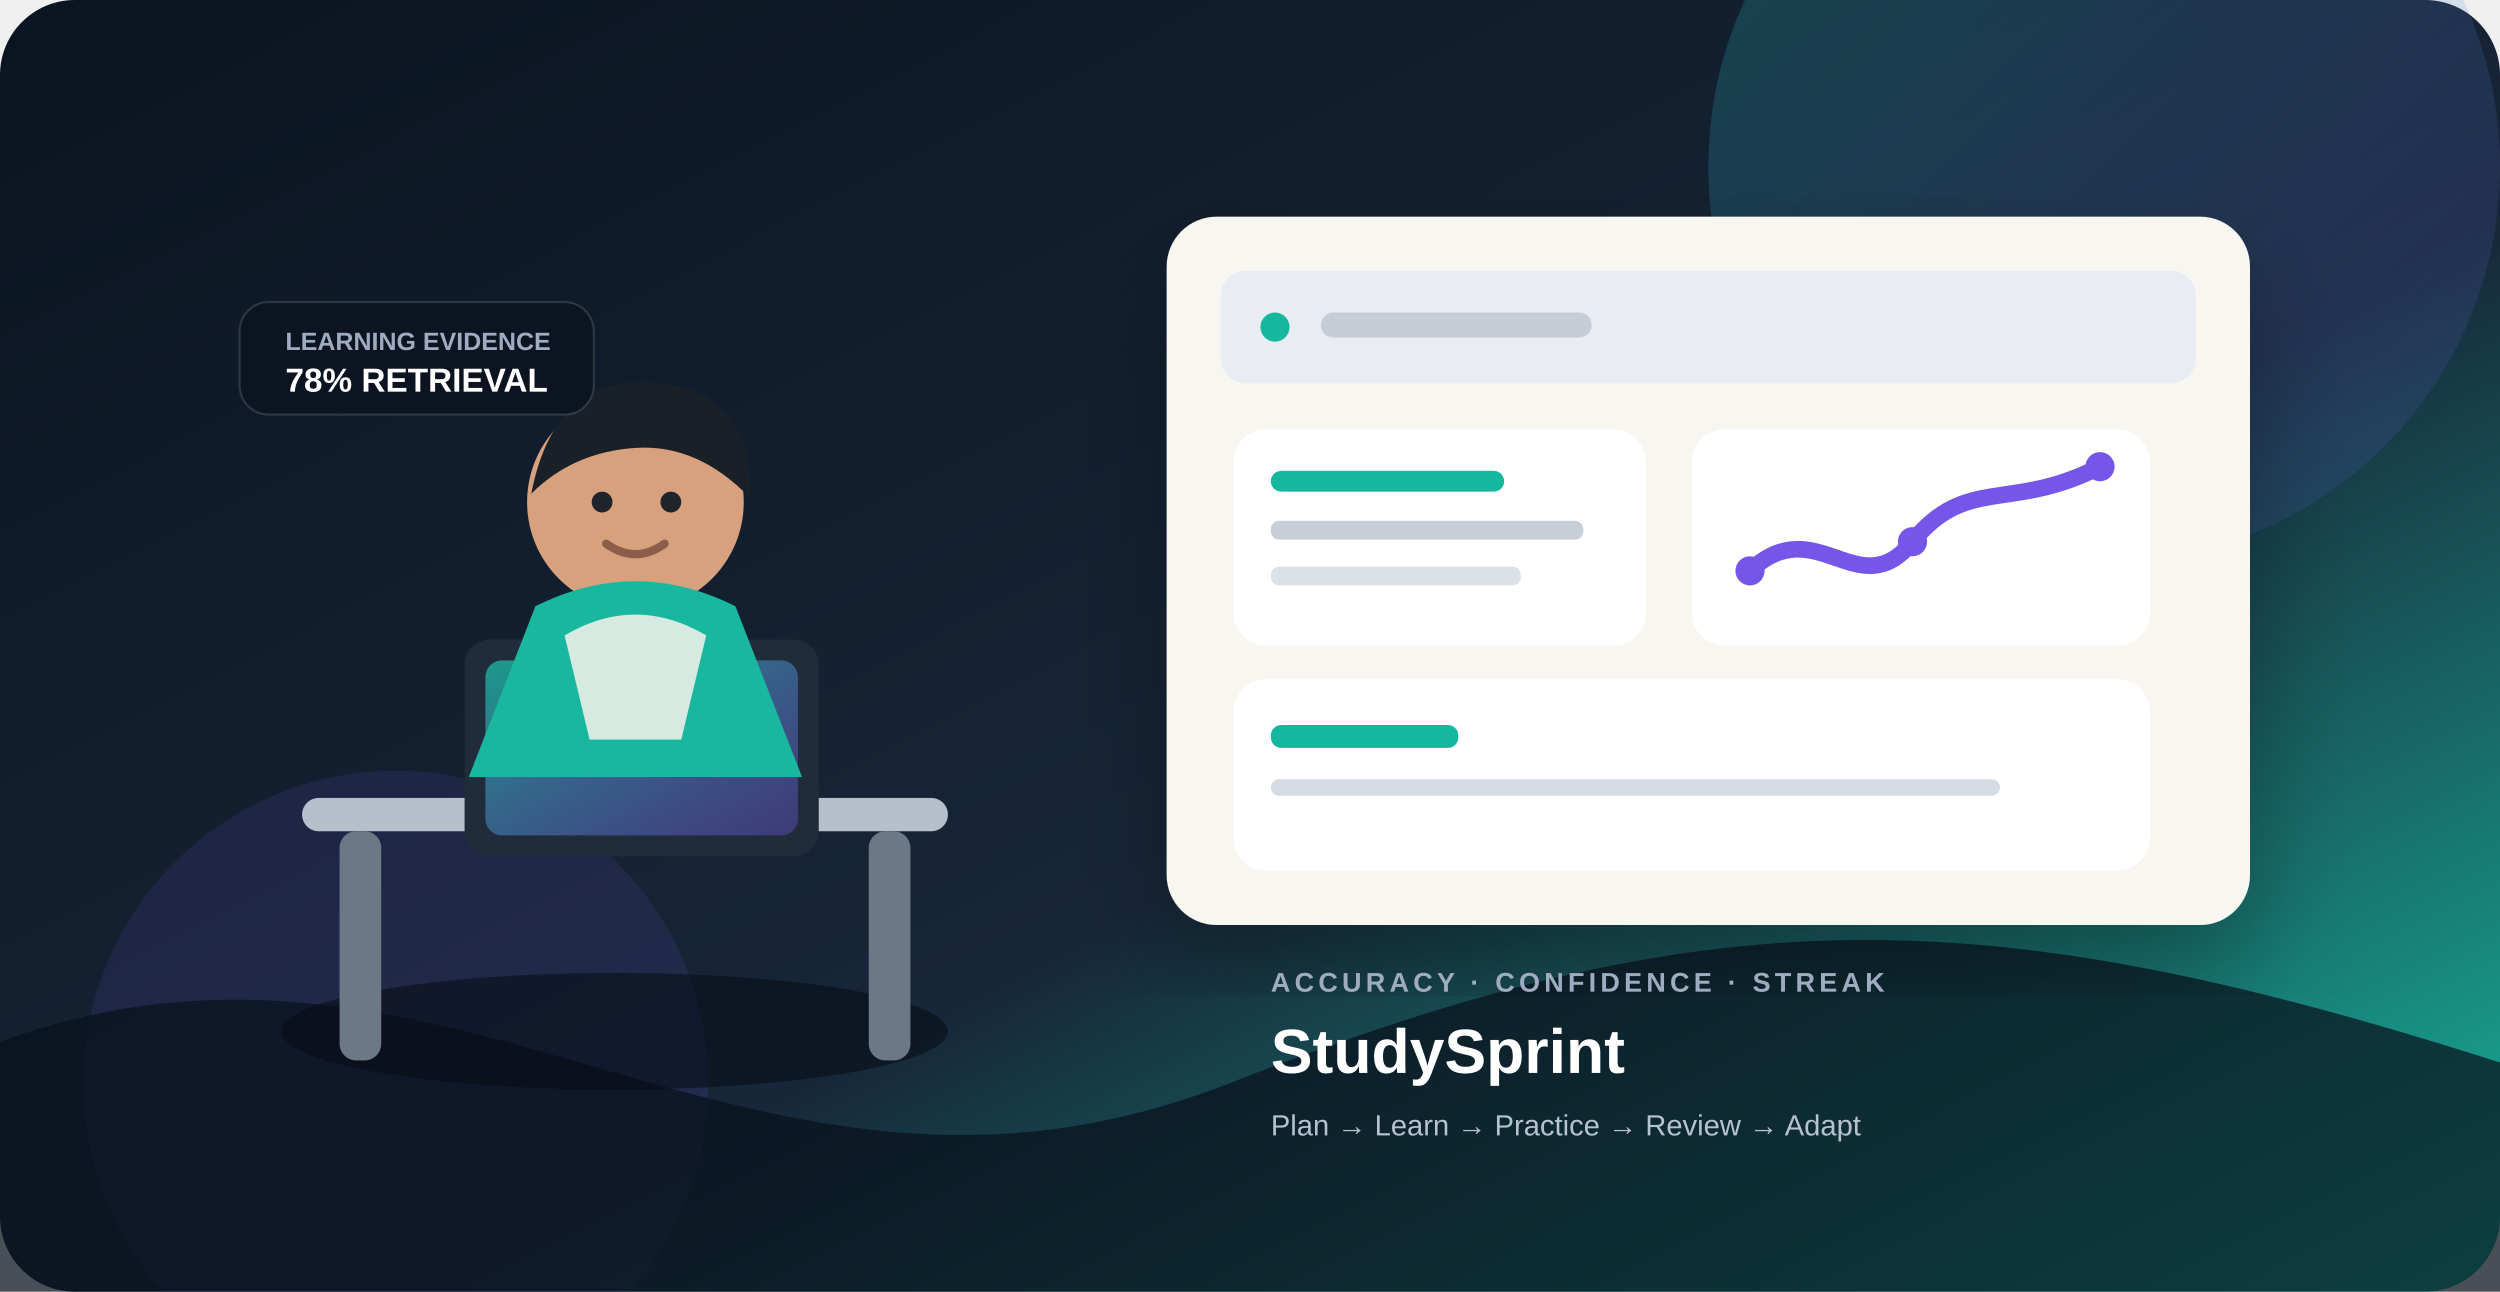
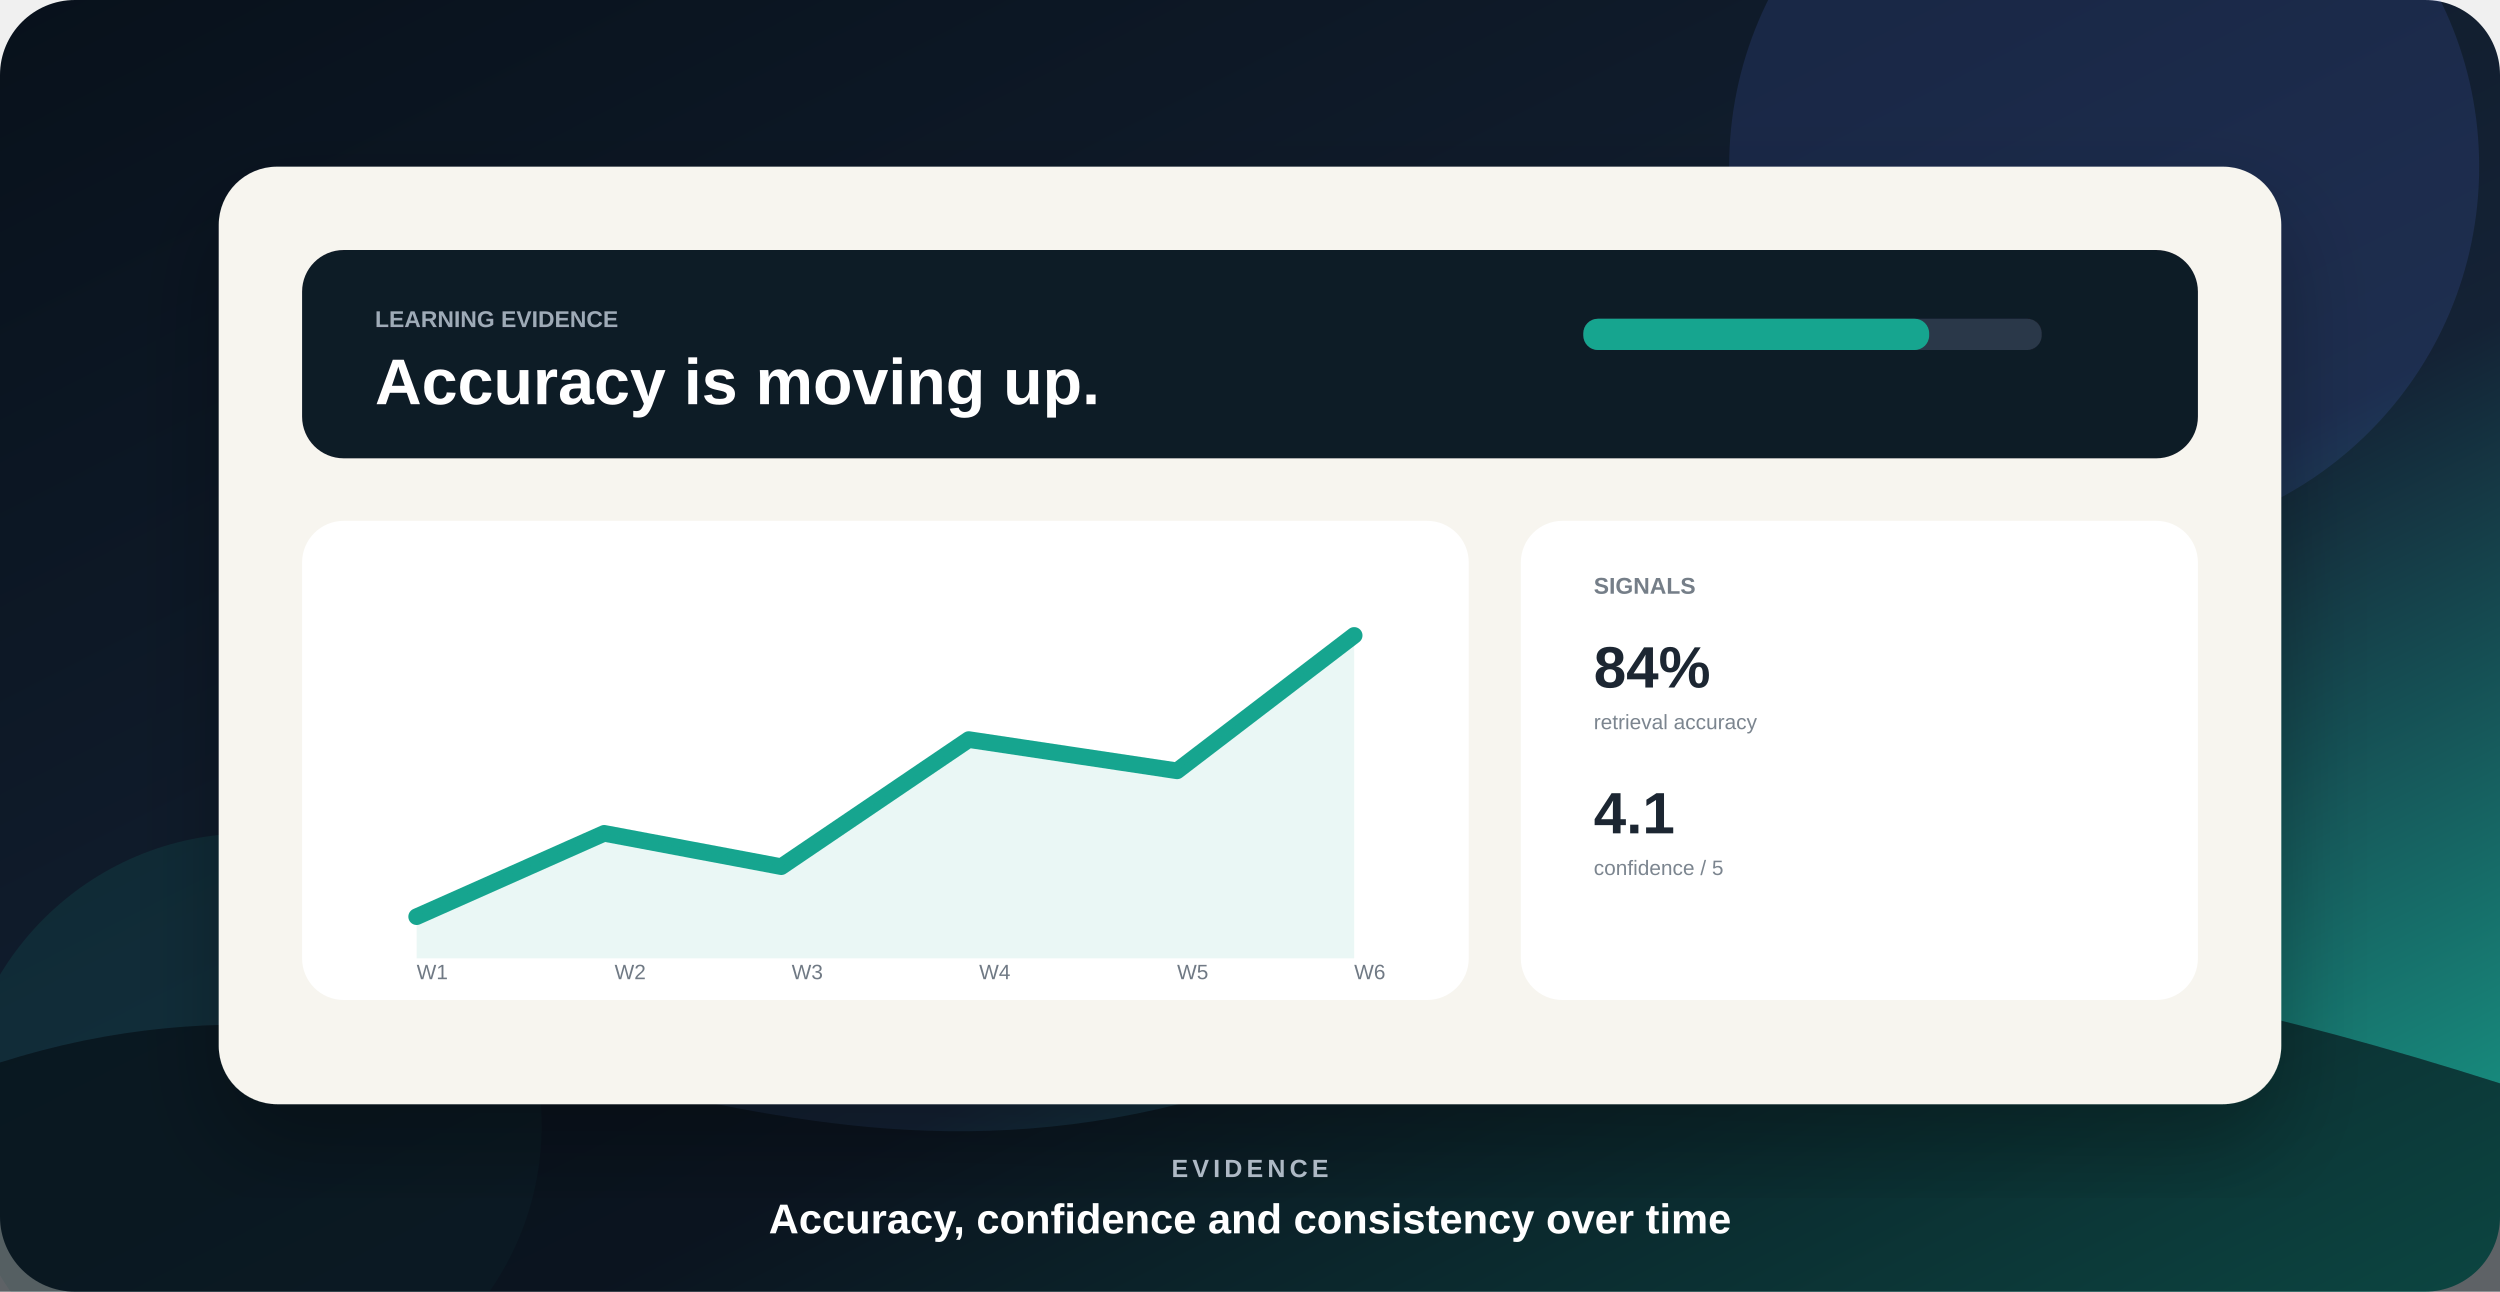
<svg xmlns="http://www.w3.org/2000/svg" viewBox="0 0 1200 620">
  <defs>
-     <linearGradient id="bg" x1="0" y1="0" x2="1" y2="1">
-       <stop stop-color="#0b1420" />
-       <stop offset=".58" stop-color="#172638" />
-       <stop offset="1" stop-color="#19b79f" />
+     <linearGradient id="g" x1="0" y1="0" x2="1" y2="1">
+       <stop stop-color="#08111b" />
+       <stop offset=".62" stop-color="#142235" />
+       <stop offset="1" stop-color="#18a58f" />
    </linearGradient>
-     <linearGradient id="glow" x1="0" y1="0" x2="1" y2="1">
-       <stop stop-color="#19b79f" stop-opacity=".8" />
-       <stop offset="1" stop-color="#7656e8" stop-opacity=".35" />
+     <linearGradient id="g2">
+       <stop stop-color="#18a58f" />
+       <stop offset="1" stop-color="#5f7cff" />
    </linearGradient>
-     <filter id="shadow">
-       <feDropShadow dx="0" dy="24" stdDeviation="24" flood-color="#000" flood-opacity=".28" />
+     <filter id="sh">
+       <feDropShadow dx="0" dy="22" stdDeviation="22" flood-opacity=".28" />
    </filter>
  </defs>
-   <rect width="1200" height="620" rx="36" fill="url(#bg)" />
-   <circle cx="1010" cy="80" r="190" fill="url(#glow)" opacity=".34" />
-   <circle cx="190" cy="520" r="150" fill="#7656e8" opacity=".12" />
-   <path d="M0 500 C220 420 360 610 590 520 S950 430 1200 510 V620 H0Z" fill="#08111c" opacity=".72" />
-   <g filter="url(#shadow)">
-     <rect x="560" y="104" width="520" height="340" rx="24" fill="#f8f6f0" />
-     <rect x="586" y="130" width="468" height="54" rx="12" fill="#e9edf3" />
-     <circle cx="612" cy="157" r="7" fill="#19b79f" />
-     <rect x="634" y="150" width="130" height="12" rx="6" fill="#c6cdd7" />
-     <rect x="592" y="206" width="198" height="104" rx="16" fill="#fff" />
-     <rect x="812" y="206" width="220" height="104" rx="16" fill="#fff" />
-     <rect x="592" y="326" width="440" height="92" rx="16" fill="#fff" />
-     <rect x="610" y="226" width="112" height="10" rx="5" fill="#19b79f" />
-     <rect x="610" y="250" width="150" height="9" rx="4" fill="#c8ced8" />
-     <rect x="610" y="272" width="120" height="9" rx="4" fill="#dce1e8" />
-     <path d="M840 274 C872 244 892 292 918 260 S965 246 1008 224" fill="none" stroke="#7656e8" stroke-width="8" stroke-linecap="round" />
-     <circle cx="840" cy="274" r="7" fill="#7656e8" />
-     <circle cx="918" cy="260" r="7" fill="#7656e8" />
-     <circle cx="1008" cy="224" r="7" fill="#7656e8" />
-     <rect x="610" y="348" width="90" height="11" rx="5" fill="#19b79f" />
-     <rect x="610" y="374" width="350" height="8" rx="4" fill="#d5dbe3" />
+   <rect width="1200" height="620" rx="36" fill="url(#g)" />
+   <circle cx="1010" cy="80" r="180" fill="#5f7cff" opacity=".13" />
+   <circle cx="120" cy="540" r="140" fill="#18a58f" opacity=".12" />
+   <path d="M0 510C220 440 360 600 600 520s380-70 600 0v100H0Z" fill="#050b12" opacity=".62" />
+   <g filter="url(#sh)">
+     <rect x="105" y="80" width="990" height="450" rx="28" fill="#f7f5ef" />
+     <rect x="145" y="120" width="910" height="100" rx="20" fill="#111b27" />
+     <text x="180" y="157" font-family="Arial" font-size="11" font-weight="700" fill="#9eabb7">LEARNING EVIDENCE</text>
+     <text x="180" y="194" font-family="Arial" font-size="31" font-weight="700" fill="#fff">Accuracy is moving up.</text>
+     <rect x="760" y="153" width="220" height="15" rx="7" fill="#2b3948" />
+     <rect x="760" y="153" width="166" height="15" rx="7" fill="#18a58f" />
+     <g transform="translate(145 250)">
+       <rect width="560" height="230" rx="20" fill="#fff" />
+       <path d="M55 190L145 150 230 166 320 105 420 120 505 55" fill="none" stroke="#18a58f" stroke-width="8" stroke-linecap="round" stroke-linejoin="round" />
+       <path d="M55 190L145 150 230 166 320 105 420 120 505 55V210H55Z" fill="#18a58f" opacity=".09" />
+       <g fill="#6f7984" font-family="Arial" font-size="10">
+         <text x="55" y="220">W1</text>
+         <text x="150" y="220">W2</text>
+         <text x="235" y="220">W3</text>
+         <text x="325" y="220">W4</text>
+         <text x="420" y="220">W5</text>
+         <text x="505" y="220">W6</text>
+       </g>
+     </g>
+     <rect x="730" y="250" width="325" height="230" rx="20" fill="#fff" />
+     <text x="765" y="285" font-family="Arial" font-size="11" font-weight="700" fill="#747e88">SIGNALS</text>
+     <text x="765" y="330" font-family="Arial" font-size="28" font-weight="700" fill="#1c2732">84%</text>
+     <text x="765" y="350" font-family="Arial" font-size="10" fill="#7b858f">retrieval accuracy</text>
+     <text x="765" y="400" font-family="Arial" font-size="28" font-weight="700" fill="#1c2732">4.1</text>
+     <text x="765" y="420" font-family="Arial" font-size="10" fill="#7b858f">confidence / 5</text>
  </g>
-   <g transform="translate(115 135)">
-     <ellipse cx="180" cy="360" rx="160" ry="28" fill="#050b12" opacity=".55" />
-     <rect x="30" y="248" width="310" height="16" rx="8" fill="#b7c0ca" />
-     <rect x="48" y="264" width="20" height="110" rx="8" fill="#6d7886" />
-     <rect x="302" y="264" width="20" height="110" rx="8" fill="#6d7886" />
-     <rect x="108" y="172" width="170" height="104" rx="12" fill="#202c3a" />
-     <rect x="118" y="182" width="150" height="84" rx="8" fill="url(#glow)" />
-     <circle cx="190" cy="106" r="52" fill="#d7a17d" />
-     <path d="M140 102 Q152 40 207 50 Q246 56 245 104 Q220 78 190 80 Q160 82 140 102Z" fill="#1a2028" />
-     <path d="M142 156 Q190 132 238 156 L270 238 H110Z" fill="#19b79f" />
-     <path d="M156 170 Q190 150 224 170 L212 220 H168Z" fill="#f7f3ec" opacity=".85" />
-     <circle cx="174" cy="106" r="5" fill="#20242b" />
-     <circle cx="207" cy="106" r="5" fill="#20242b" />
-     <path d="M176 126 Q190 136 204 126" fill="none" stroke="#8b5d4a" stroke-width="4" stroke-linecap="round" />
-     <rect x="0" y="10" width="170" height="54" rx="14" fill="#0b1420" stroke="#ffffff" stroke-opacity=".14" />
-     <text x="22" y="33" fill="#9eabc0" font-family="Arial" font-size="12" font-weight="700">LEARNING EVIDENCE</text>
-     <text x="22" y="53" fill="#fff" font-family="Arial" font-size="16" font-weight="700">78% RETRIEVAL</text>
-   </g>
-   <text x="610" y="476" fill="#9eabc0" font-family="Arial" font-size="13" font-weight="700" letter-spacing="2">ACCURACY · CONFIDENCE · STREAK</text>
-   <text x="610" y="515" fill="#fff" font-family="Arial" font-size="30" font-weight="700">StudySprint</text>
-   <text x="610" y="545" fill="#b7c2d0" font-family="Arial" font-size="14">Plan → Learn → Practice → Review → Adapt</text>
+   <text x="600" y="565" text-anchor="middle" fill="#aeb9c5" font-family="Arial" font-size="12" font-weight="700" letter-spacing="2">EVIDENCE</text>
+   <text x="600" y="592" text-anchor="middle" fill="#fff" font-family="Arial" font-size="20" font-weight="700">Accuracy, confidence and consistency over time</text>
</svg>
